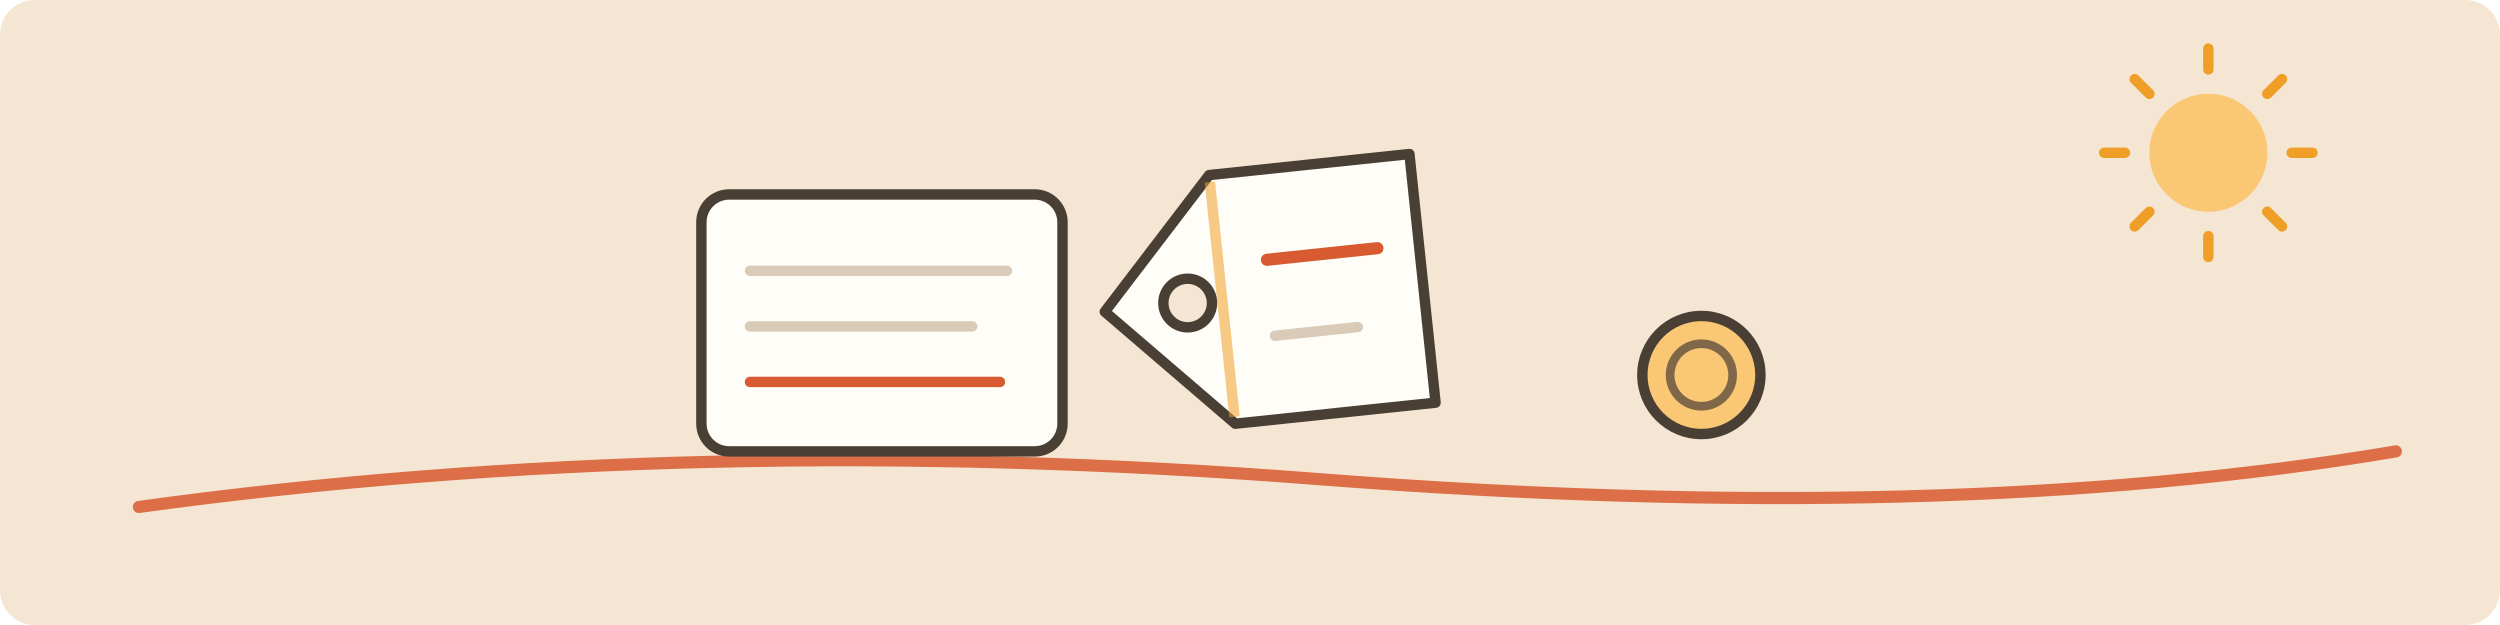
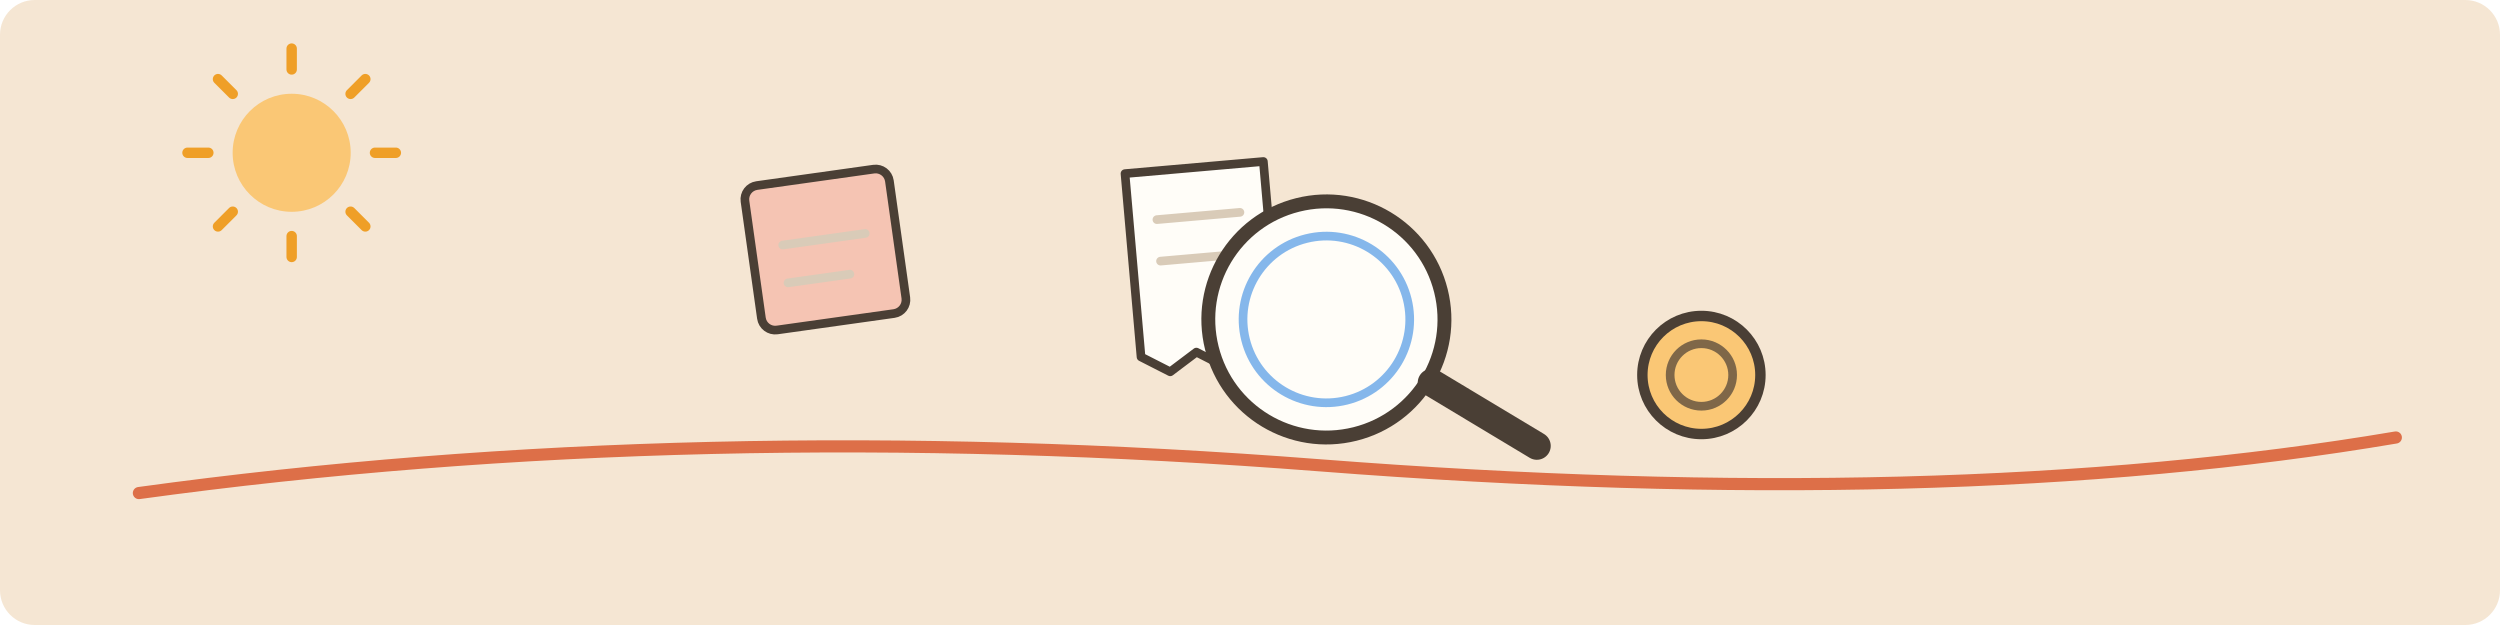
<svg xmlns="http://www.w3.org/2000/svg" width="720" height="180" viewBox="0 0 720 180" role="img" aria-hidden="true">
  <style>
.ec-bg{fill:#F5E6D3}
.ec-paper{fill:#FFFDF8}
.ec-ln{stroke:#4A3F35}
.ec-rule{stroke:#D9CBB8}
.ec-ink{fill:#4A3F35}
@media (prefers-color-scheme: dark){
.ec-bg{fill:#33251B}
.ec-paper{fill:#241D15}
.ec-ln{stroke:#EFE7DA}
.ec-rule{stroke:#5C5044}
.ec-ink{fill:#EFE7DA}
}
</style>
  <rect width="720" height="180" rx="10" class="ec-bg" />
-   <g transform="translate(636,44)">
+   <g transform="translate(84,44)">
    <circle cx="0" cy="0" r="17" fill="#FAC775" />
    <line x1="0" y1="-24" x2="0" y2="-30" stroke="#EF9F27" stroke-width="3" stroke-linecap="round" transform="rotate(0)" />
    <line x1="0" y1="-24" x2="0" y2="-30" stroke="#EF9F27" stroke-width="3" stroke-linecap="round" transform="rotate(45)" />
    <line x1="0" y1="-24" x2="0" y2="-30" stroke="#EF9F27" stroke-width="3" stroke-linecap="round" transform="rotate(90)" />
    <line x1="0" y1="-24" x2="0" y2="-30" stroke="#EF9F27" stroke-width="3" stroke-linecap="round" transform="rotate(135)" />
    <line x1="0" y1="-24" x2="0" y2="-30" stroke="#EF9F27" stroke-width="3" stroke-linecap="round" transform="rotate(180)" />
    <line x1="0" y1="-24" x2="0" y2="-30" stroke="#EF9F27" stroke-width="3" stroke-linecap="round" transform="rotate(225)" />
    <line x1="0" y1="-24" x2="0" y2="-30" stroke="#EF9F27" stroke-width="3" stroke-linecap="round" transform="rotate(270)" />
    <line x1="0" y1="-24" x2="0" y2="-30" stroke="#EF9F27" stroke-width="3" stroke-linecap="round" transform="rotate(315)" />
  </g>
-   <path d="M40 146 Q200 124 380 138 T690 130" fill="none" stroke="#D85A30" stroke-width="3.5" stroke-linecap="round" opacity="0.85" />
-   <g transform="translate(314,50) rotate(-6)">
-     <path d="M0 40 L34 4 H92 V76 H34 Z" class="ec-paper ec-ln" stroke-width="3" stroke-linejoin="round" />
-     <line x1="34" y1="6" x2="34" y2="74" stroke="#EF9F27" stroke-width="3" opacity="0.55" />
-     <circle cx="24" cy="40" r="7" class="ec-bg ec-ln" stroke-width="3" />
-     <line x1="48" y1="30" x2="80" y2="30" stroke="#D85A30" stroke-width="3.5" stroke-linecap="round" />
-     <line x1="48" y1="52" x2="72" y2="52" class="ec-rule" stroke-width="3" stroke-linecap="round" />
+   <path d="M40 142 Q200 120 380 134 T690 126" fill="none" stroke="#D85A30" stroke-width="3.5" stroke-linecap="round" opacity="0.85" />
+   <g transform="translate(324,50) rotate(-5)">
+     <path d="M0 0 h40 v58 l-8 -5 -8 5 -8 -5 -8 5 -8 -5 V0 Z" class="ec-paper ec-ln" stroke-width="2.5" stroke-linejoin="round" />
+     <line x1="8" y1="14" x2="32" y2="14" class="ec-rule" stroke-width="2.5" stroke-linecap="round" />
+     <line x1="8" y1="26" x2="26" y2="26" class="ec-rule" stroke-width="2.5" stroke-linecap="round" />
  </g>
-   <g transform="translate(202,56)">
-     <rect width="104" height="74" rx="8" class="ec-paper ec-ln" stroke-width="3" />
-     <line x1="14" y1="22" x2="88" y2="22" class="ec-rule" stroke-width="3" stroke-linecap="round" />
-     <line x1="14" y1="38" x2="78" y2="38" class="ec-rule" stroke-width="3" stroke-linecap="round" />
-     <line x1="14" y1="54" x2="86" y2="54" stroke="#D85A30" stroke-width="3" stroke-linecap="round" />
+   <g transform="translate(382,92) rotate(-14)">
+     <circle cx="0" cy="0" r="34" class="ec-paper ec-ln" stroke-width="4" />
+     <circle cx="0" cy="0" r="24" fill="none" stroke="#85B7EB" stroke-width="2.5" />
+     <line x1="25" y1="25" x2="50" y2="50" class="ec-ln" stroke-width="8" stroke-linecap="round" />
+   </g>
+   <g transform="translate(214,54) rotate(-8)">
+     <rect width="42" height="42" rx="4" fill="#F5C4B3" class="ec-ln" stroke-width="2.5" />
+     <line x1="9" y1="18" x2="33" y2="18" class="ec-rule" stroke-width="2.5" stroke-linecap="round" />
+     <line x1="9" y1="29" x2="27" y2="29" class="ec-rule" stroke-width="2.5" stroke-linecap="round" />
  </g>
  <g transform="translate(490,108)">
    <circle r="17" fill="#FAC775" class="ec-ln" stroke-width="3" />
    <circle r="9" fill="none" class="ec-ln" stroke-width="2.5" opacity="0.7" />
  </g>
</svg>
